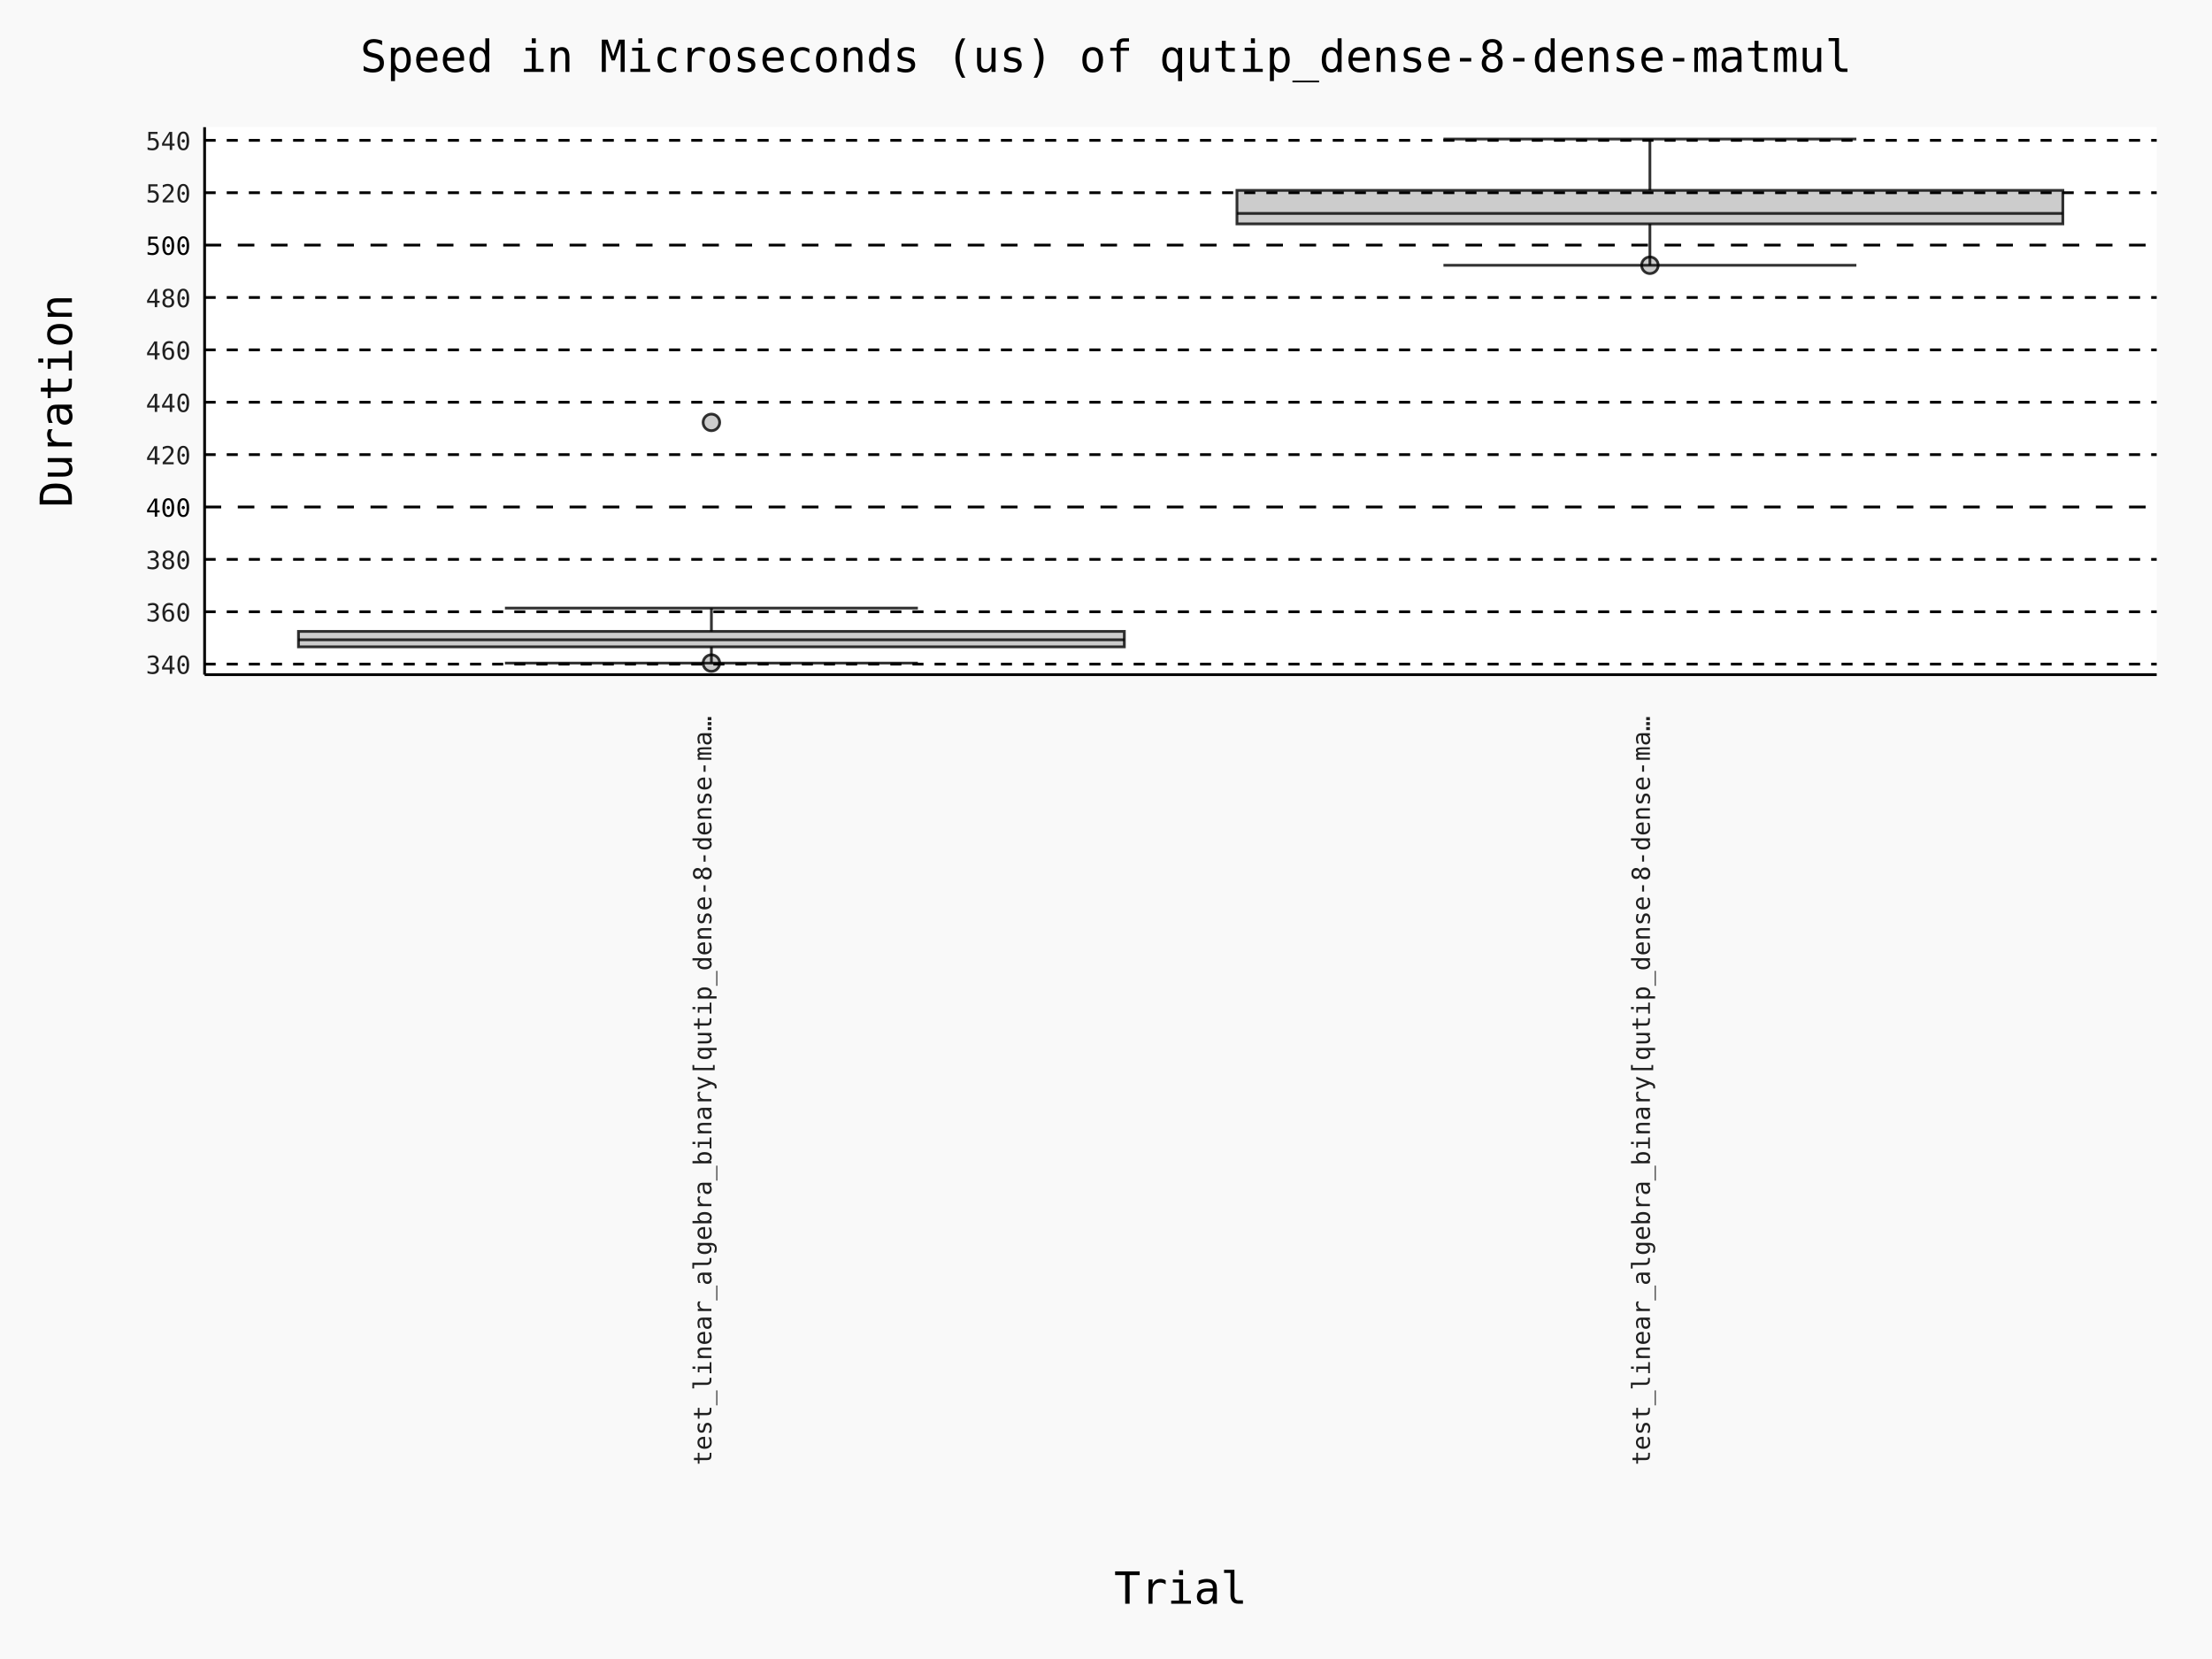
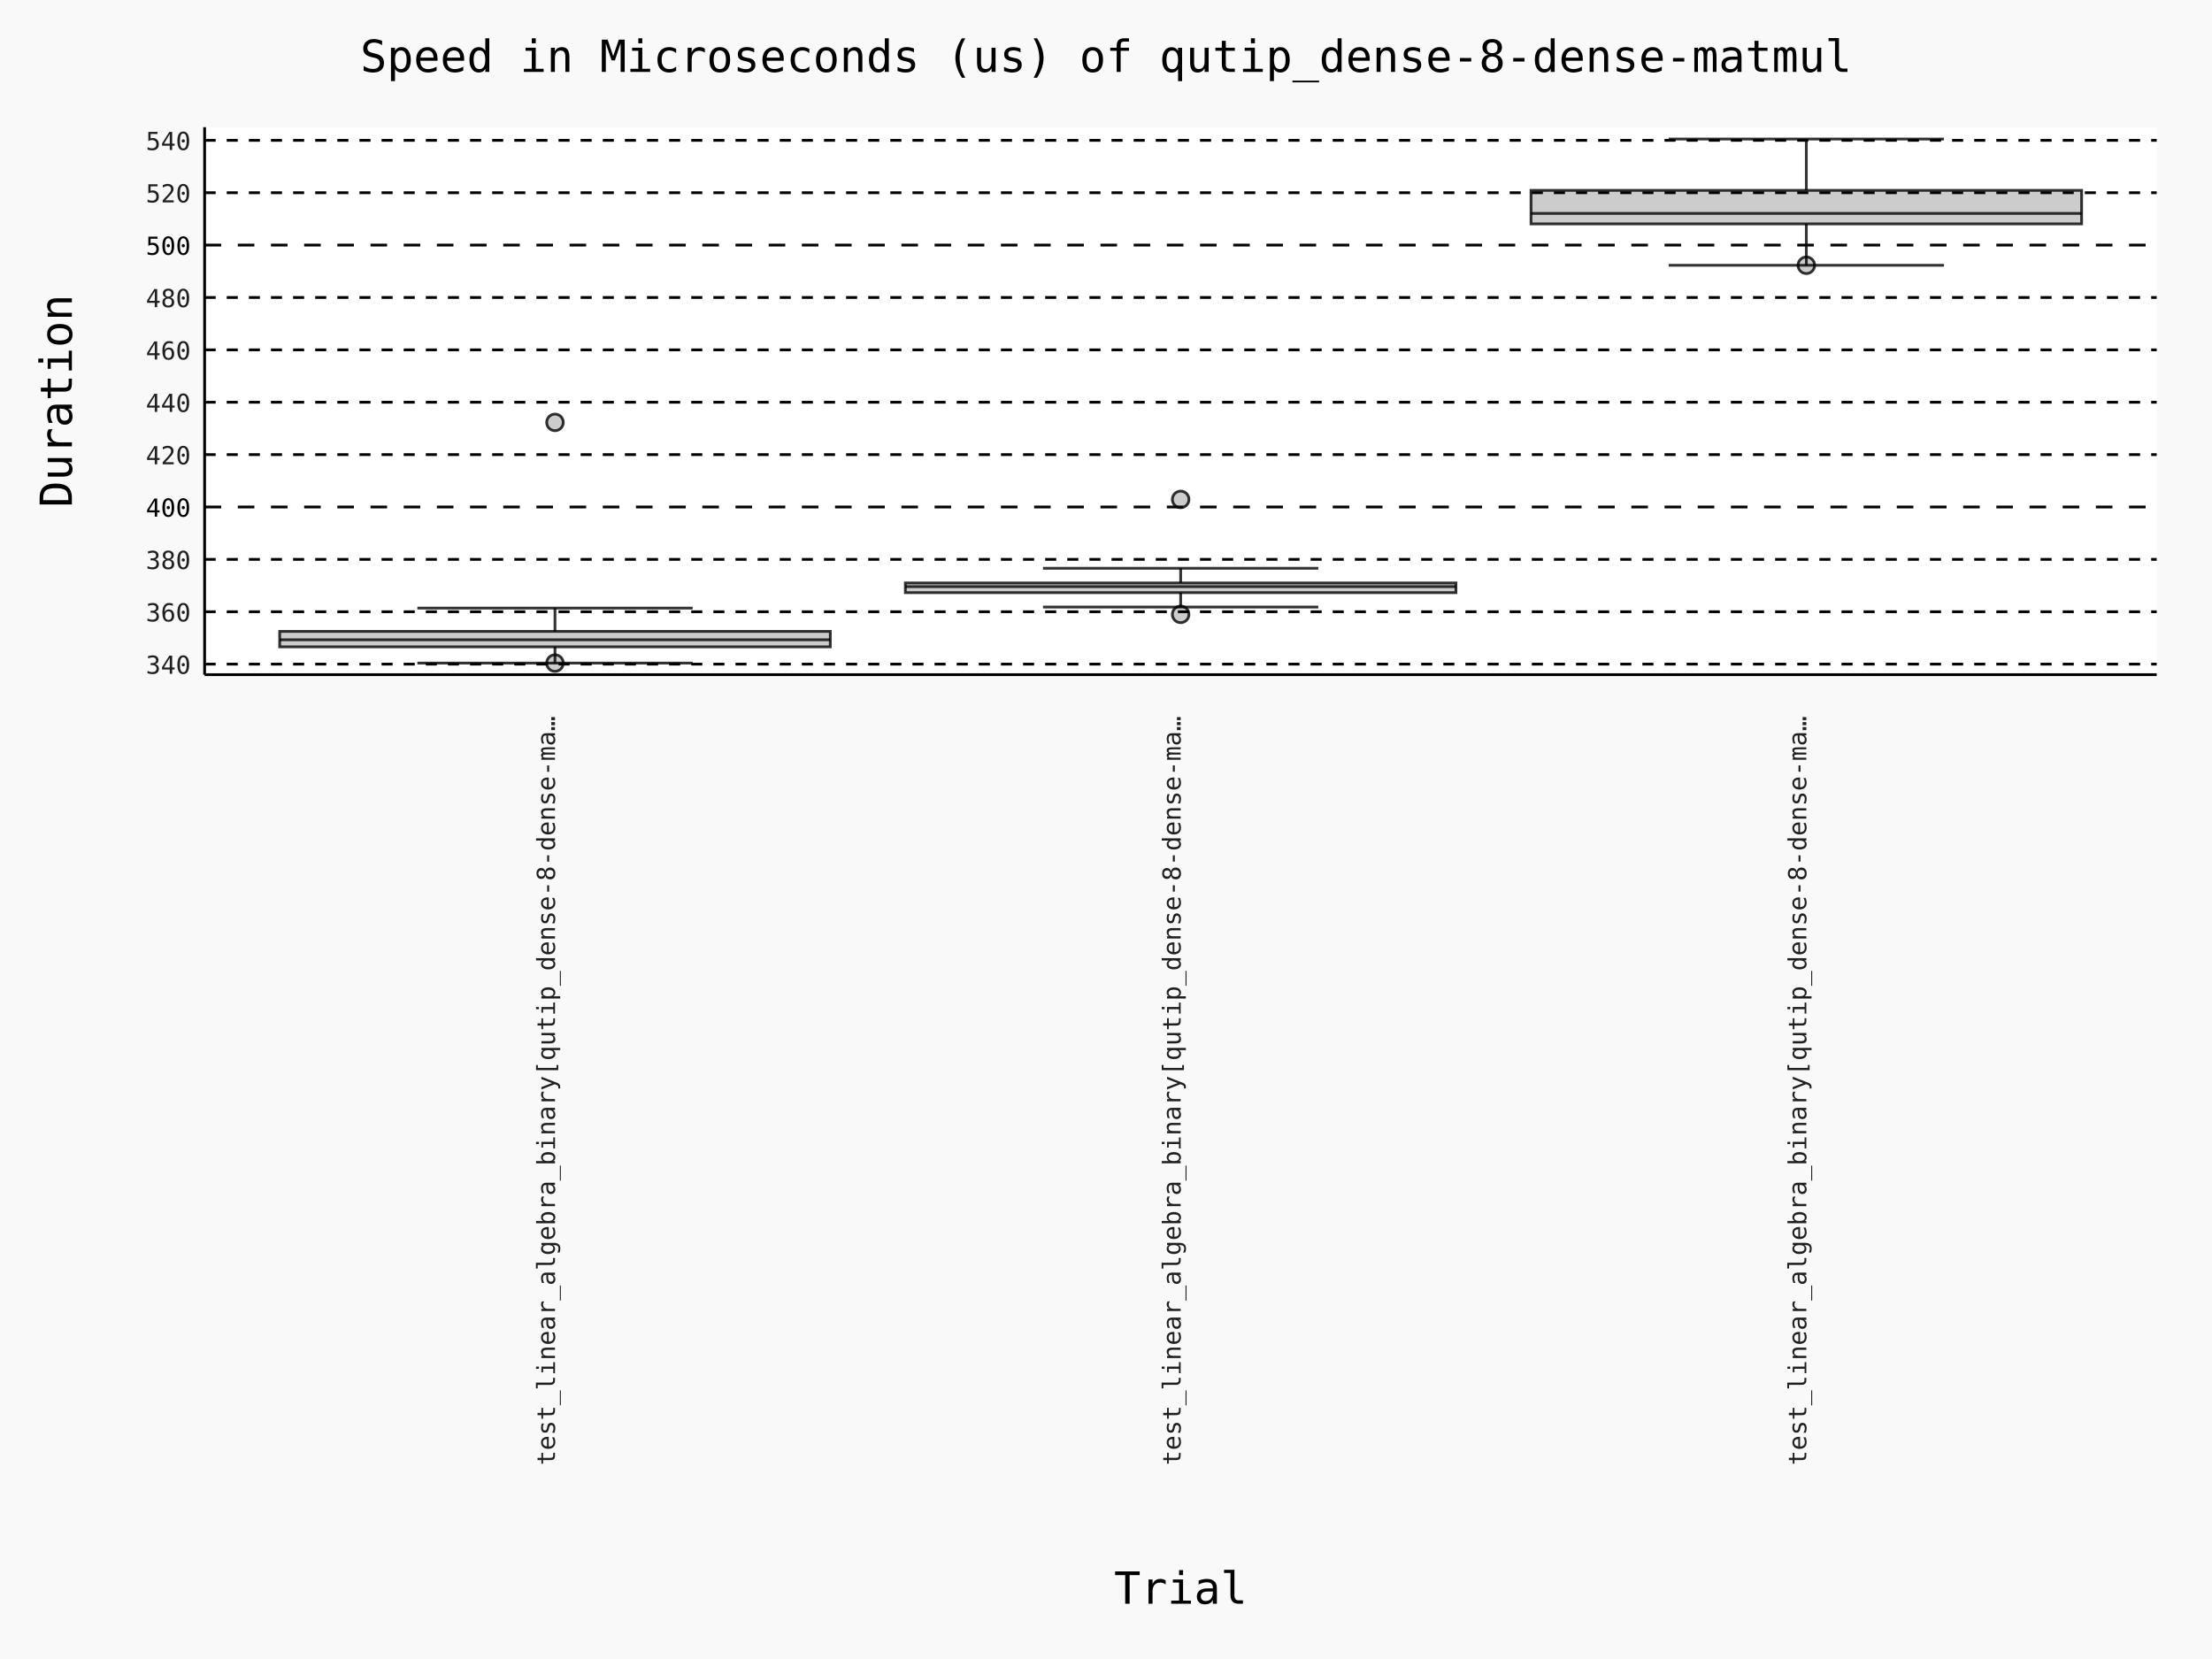
- <svg xmlns="http://www.w3.org/2000/svg" id="chart-3b26e518-b3ae-4149-aef8-55d1beb599a0" class="pygal-chart" viewBox="0 0 800 600">
+ <svg xmlns="http://www.w3.org/2000/svg" id="chart-f2fe6e1a-0179-43c6-b1ef-c412a819ea35" class="pygal-chart" viewBox="0 0 800 600">
  <defs>
-     <style type="text/css">#chart-3b26e518-b3ae-4149-aef8-55d1beb599a0{-webkit-user-select:none;-webkit-font-smoothing:antialiased;font-family:Consolas,"Deja Vu Sans Mono","Bitstream Vera Sans Mono","Courier New",monospace}#chart-3b26e518-b3ae-4149-aef8-55d1beb599a0 .title{font-family:Consolas,"Deja Vu Sans Mono","Bitstream Vera Sans Mono","Courier New",monospace;font-size:16px}#chart-3b26e518-b3ae-4149-aef8-55d1beb599a0 .legends .legend text{font-family:Consolas,"Deja Vu Sans Mono","Bitstream Vera Sans Mono","Courier New",monospace;font-size:14px}#chart-3b26e518-b3ae-4149-aef8-55d1beb599a0 .axis text{font-family:Consolas,"Deja Vu Sans Mono","Bitstream Vera Sans Mono","Courier New",monospace;font-size:10px}#chart-3b26e518-b3ae-4149-aef8-55d1beb599a0 .axis text.major{font-family:Consolas,"Deja Vu Sans Mono","Bitstream Vera Sans Mono","Courier New",monospace;font-size:10px}#chart-3b26e518-b3ae-4149-aef8-55d1beb599a0 .text-overlay text.value{font-family:Consolas,"Deja Vu Sans Mono","Bitstream Vera Sans Mono","Courier New",monospace;font-size:16px}#chart-3b26e518-b3ae-4149-aef8-55d1beb599a0 .text-overlay text.label{font-family:Consolas,"Deja Vu Sans Mono","Bitstream Vera Sans Mono","Courier New",monospace;font-size:10px}#chart-3b26e518-b3ae-4149-aef8-55d1beb599a0 .tooltip{font-family:Consolas,"Deja Vu Sans Mono","Bitstream Vera Sans Mono","Courier New",monospace;font-size:14px}#chart-3b26e518-b3ae-4149-aef8-55d1beb599a0 text.no_data{font-family:Consolas,"Deja Vu Sans Mono","Bitstream Vera Sans Mono","Courier New",monospace;font-size:64px}
- #chart-3b26e518-b3ae-4149-aef8-55d1beb599a0{background-color:rgba(249,249,249,1)}#chart-3b26e518-b3ae-4149-aef8-55d1beb599a0 path,#chart-3b26e518-b3ae-4149-aef8-55d1beb599a0 line,#chart-3b26e518-b3ae-4149-aef8-55d1beb599a0 rect,#chart-3b26e518-b3ae-4149-aef8-55d1beb599a0 circle{-webkit-transition:150ms;-moz-transition:150ms;transition:150ms}#chart-3b26e518-b3ae-4149-aef8-55d1beb599a0 .graph &gt; .background{fill:rgba(249,249,249,1)}#chart-3b26e518-b3ae-4149-aef8-55d1beb599a0 .plot &gt; .background{fill:rgba(255,255,255,1)}#chart-3b26e518-b3ae-4149-aef8-55d1beb599a0 .graph{fill:rgba(0,0,0,.87)}#chart-3b26e518-b3ae-4149-aef8-55d1beb599a0 text.no_data{fill:rgba(0,0,0,1)}#chart-3b26e518-b3ae-4149-aef8-55d1beb599a0 .title{fill:rgba(0,0,0,1)}#chart-3b26e518-b3ae-4149-aef8-55d1beb599a0 .legends .legend text{fill:rgba(0,0,0,.87)}#chart-3b26e518-b3ae-4149-aef8-55d1beb599a0 .legends .legend:hover text{fill:rgba(0,0,0,1)}#chart-3b26e518-b3ae-4149-aef8-55d1beb599a0 .axis .line{stroke:rgba(0,0,0,1)}#chart-3b26e518-b3ae-4149-aef8-55d1beb599a0 .axis .guide.line{stroke:rgba(0,0,0,.54)}#chart-3b26e518-b3ae-4149-aef8-55d1beb599a0 .axis .major.line{stroke:rgba(0,0,0,.87)}#chart-3b26e518-b3ae-4149-aef8-55d1beb599a0 .axis text.major{fill:rgba(0,0,0,1)}#chart-3b26e518-b3ae-4149-aef8-55d1beb599a0 .axis.y .guides:hover .guide.line,#chart-3b26e518-b3ae-4149-aef8-55d1beb599a0 .line-graph .axis.x .guides:hover .guide.line,#chart-3b26e518-b3ae-4149-aef8-55d1beb599a0 .stackedline-graph .axis.x .guides:hover .guide.line,#chart-3b26e518-b3ae-4149-aef8-55d1beb599a0 .xy-graph .axis.x .guides:hover .guide.line{stroke:rgba(0,0,0,1)}#chart-3b26e518-b3ae-4149-aef8-55d1beb599a0 .axis .guides:hover text{fill:rgba(0,0,0,1)}#chart-3b26e518-b3ae-4149-aef8-55d1beb599a0 .reactive{fill-opacity:.7;stroke-opacity:.8;stroke-width:1}#chart-3b26e518-b3ae-4149-aef8-55d1beb599a0 .ci{stroke:rgba(0,0,0,.87)}#chart-3b26e518-b3ae-4149-aef8-55d1beb599a0 .reactive.active,#chart-3b26e518-b3ae-4149-aef8-55d1beb599a0 .active .reactive{fill-opacity:.8;stroke-opacity:.9;stroke-width:4}#chart-3b26e518-b3ae-4149-aef8-55d1beb599a0 .ci .reactive.active{stroke-width:1.5}#chart-3b26e518-b3ae-4149-aef8-55d1beb599a0 .series text{fill:rgba(0,0,0,1)}#chart-3b26e518-b3ae-4149-aef8-55d1beb599a0 .tooltip rect{fill:rgba(255,255,255,1);stroke:rgba(0,0,0,1);-webkit-transition:opacity 150ms;-moz-transition:opacity 150ms;transition:opacity 150ms}#chart-3b26e518-b3ae-4149-aef8-55d1beb599a0 .tooltip .label{fill:rgba(0,0,0,.87)}#chart-3b26e518-b3ae-4149-aef8-55d1beb599a0 .tooltip .label{fill:rgba(0,0,0,.87)}#chart-3b26e518-b3ae-4149-aef8-55d1beb599a0 .tooltip .legend{font-size:.8em;fill:rgba(0,0,0,.54)}#chart-3b26e518-b3ae-4149-aef8-55d1beb599a0 .tooltip .x_label{font-size:.6em;fill:rgba(0,0,0,1)}#chart-3b26e518-b3ae-4149-aef8-55d1beb599a0 .tooltip .xlink{font-size:.5em;text-decoration:underline}#chart-3b26e518-b3ae-4149-aef8-55d1beb599a0 .tooltip .value{font-size:1.5em}#chart-3b26e518-b3ae-4149-aef8-55d1beb599a0 .bound{font-size:.5em}#chart-3b26e518-b3ae-4149-aef8-55d1beb599a0 .max-value{font-size:.75em;fill:rgba(0,0,0,.54)}#chart-3b26e518-b3ae-4149-aef8-55d1beb599a0 .map-element{fill:rgba(255,255,255,1);stroke:rgba(0,0,0,.54) !important}#chart-3b26e518-b3ae-4149-aef8-55d1beb599a0 .map-element .reactive{fill-opacity:inherit;stroke-opacity:inherit}#chart-3b26e518-b3ae-4149-aef8-55d1beb599a0 .color-0,#chart-3b26e518-b3ae-4149-aef8-55d1beb599a0 .color-0 a:visited{stroke:#000000;fill:#000000}#chart-3b26e518-b3ae-4149-aef8-55d1beb599a0 .color-1,#chart-3b26e518-b3ae-4149-aef8-55d1beb599a0 .color-1 a:visited{stroke:#000000;fill:#000000}#chart-3b26e518-b3ae-4149-aef8-55d1beb599a0 .text-overlay .color-0 text{fill:white}#chart-3b26e518-b3ae-4149-aef8-55d1beb599a0 .text-overlay .color-1 text{fill:white}
- #chart-3b26e518-b3ae-4149-aef8-55d1beb599a0 text.no_data{text-anchor:middle}#chart-3b26e518-b3ae-4149-aef8-55d1beb599a0 .guide.line{fill:none}#chart-3b26e518-b3ae-4149-aef8-55d1beb599a0 .centered{text-anchor:middle}#chart-3b26e518-b3ae-4149-aef8-55d1beb599a0 .title{text-anchor:middle}#chart-3b26e518-b3ae-4149-aef8-55d1beb599a0 .legends .legend text{fill-opacity:1}#chart-3b26e518-b3ae-4149-aef8-55d1beb599a0 .axis.x text{text-anchor:middle}#chart-3b26e518-b3ae-4149-aef8-55d1beb599a0 .axis.x:not(.web) text[transform]{text-anchor:start}#chart-3b26e518-b3ae-4149-aef8-55d1beb599a0 .axis.x:not(.web) text[transform].backwards{text-anchor:end}#chart-3b26e518-b3ae-4149-aef8-55d1beb599a0 .axis.y text{text-anchor:end}#chart-3b26e518-b3ae-4149-aef8-55d1beb599a0 .axis.y text[transform].backwards{text-anchor:start}#chart-3b26e518-b3ae-4149-aef8-55d1beb599a0 .axis.y2 text{text-anchor:start}#chart-3b26e518-b3ae-4149-aef8-55d1beb599a0 .axis.y2 text[transform].backwards{text-anchor:end}#chart-3b26e518-b3ae-4149-aef8-55d1beb599a0 .axis .guide.line{stroke-dasharray:4,4;stroke:black}#chart-3b26e518-b3ae-4149-aef8-55d1beb599a0 .axis .major.guide.line{stroke-dasharray:6,6;stroke:black}#chart-3b26e518-b3ae-4149-aef8-55d1beb599a0 .horizontal .axis.y .guide.line,#chart-3b26e518-b3ae-4149-aef8-55d1beb599a0 .horizontal .axis.y2 .guide.line,#chart-3b26e518-b3ae-4149-aef8-55d1beb599a0 .vertical .axis.x .guide.line{opacity:0}#chart-3b26e518-b3ae-4149-aef8-55d1beb599a0 .horizontal .axis.always_show .guide.line,#chart-3b26e518-b3ae-4149-aef8-55d1beb599a0 .vertical .axis.always_show .guide.line{opacity:1 !important}#chart-3b26e518-b3ae-4149-aef8-55d1beb599a0 .axis.y .guides:hover .guide.line,#chart-3b26e518-b3ae-4149-aef8-55d1beb599a0 .axis.y2 .guides:hover .guide.line,#chart-3b26e518-b3ae-4149-aef8-55d1beb599a0 .axis.x .guides:hover .guide.line{opacity:1}#chart-3b26e518-b3ae-4149-aef8-55d1beb599a0 .axis .guides:hover text{opacity:1}#chart-3b26e518-b3ae-4149-aef8-55d1beb599a0 .nofill{fill:none}#chart-3b26e518-b3ae-4149-aef8-55d1beb599a0 .subtle-fill{fill-opacity:.2}#chart-3b26e518-b3ae-4149-aef8-55d1beb599a0 .dot{stroke-width:1px;fill-opacity:1;stroke-opacity:1}#chart-3b26e518-b3ae-4149-aef8-55d1beb599a0 .dot.active{stroke-width:5px}#chart-3b26e518-b3ae-4149-aef8-55d1beb599a0 .dot.negative{fill:transparent}#chart-3b26e518-b3ae-4149-aef8-55d1beb599a0 text,#chart-3b26e518-b3ae-4149-aef8-55d1beb599a0 tspan{stroke:none !important}#chart-3b26e518-b3ae-4149-aef8-55d1beb599a0 .series text.active{opacity:1}#chart-3b26e518-b3ae-4149-aef8-55d1beb599a0 .tooltip rect{fill-opacity:.95;stroke-width:.5}#chart-3b26e518-b3ae-4149-aef8-55d1beb599a0 .tooltip text{fill-opacity:1}#chart-3b26e518-b3ae-4149-aef8-55d1beb599a0 .showable{visibility:hidden}#chart-3b26e518-b3ae-4149-aef8-55d1beb599a0 .showable.shown{visibility:visible}#chart-3b26e518-b3ae-4149-aef8-55d1beb599a0 .gauge-background{fill:rgba(229,229,229,1);stroke:none}#chart-3b26e518-b3ae-4149-aef8-55d1beb599a0 .bg-lines{stroke:rgba(249,249,249,1);stroke-width:2px}
+     <style type="text/css">#chart-f2fe6e1a-0179-43c6-b1ef-c412a819ea35{-webkit-user-select:none;-webkit-font-smoothing:antialiased;font-family:Consolas,"Deja Vu Sans Mono","Bitstream Vera Sans Mono","Courier New",monospace}#chart-f2fe6e1a-0179-43c6-b1ef-c412a819ea35 .title{font-family:Consolas,"Deja Vu Sans Mono","Bitstream Vera Sans Mono","Courier New",monospace;font-size:16px}#chart-f2fe6e1a-0179-43c6-b1ef-c412a819ea35 .legends .legend text{font-family:Consolas,"Deja Vu Sans Mono","Bitstream Vera Sans Mono","Courier New",monospace;font-size:14px}#chart-f2fe6e1a-0179-43c6-b1ef-c412a819ea35 .axis text{font-family:Consolas,"Deja Vu Sans Mono","Bitstream Vera Sans Mono","Courier New",monospace;font-size:10px}#chart-f2fe6e1a-0179-43c6-b1ef-c412a819ea35 .axis text.major{font-family:Consolas,"Deja Vu Sans Mono","Bitstream Vera Sans Mono","Courier New",monospace;font-size:10px}#chart-f2fe6e1a-0179-43c6-b1ef-c412a819ea35 .text-overlay text.value{font-family:Consolas,"Deja Vu Sans Mono","Bitstream Vera Sans Mono","Courier New",monospace;font-size:16px}#chart-f2fe6e1a-0179-43c6-b1ef-c412a819ea35 .text-overlay text.label{font-family:Consolas,"Deja Vu Sans Mono","Bitstream Vera Sans Mono","Courier New",monospace;font-size:10px}#chart-f2fe6e1a-0179-43c6-b1ef-c412a819ea35 .tooltip{font-family:Consolas,"Deja Vu Sans Mono","Bitstream Vera Sans Mono","Courier New",monospace;font-size:14px}#chart-f2fe6e1a-0179-43c6-b1ef-c412a819ea35 text.no_data{font-family:Consolas,"Deja Vu Sans Mono","Bitstream Vera Sans Mono","Courier New",monospace;font-size:64px}
+ #chart-f2fe6e1a-0179-43c6-b1ef-c412a819ea35{background-color:rgba(249,249,249,1)}#chart-f2fe6e1a-0179-43c6-b1ef-c412a819ea35 path,#chart-f2fe6e1a-0179-43c6-b1ef-c412a819ea35 line,#chart-f2fe6e1a-0179-43c6-b1ef-c412a819ea35 rect,#chart-f2fe6e1a-0179-43c6-b1ef-c412a819ea35 circle{-webkit-transition:150ms;-moz-transition:150ms;transition:150ms}#chart-f2fe6e1a-0179-43c6-b1ef-c412a819ea35 .graph &gt; .background{fill:rgba(249,249,249,1)}#chart-f2fe6e1a-0179-43c6-b1ef-c412a819ea35 .plot &gt; .background{fill:rgba(255,255,255,1)}#chart-f2fe6e1a-0179-43c6-b1ef-c412a819ea35 .graph{fill:rgba(0,0,0,.87)}#chart-f2fe6e1a-0179-43c6-b1ef-c412a819ea35 text.no_data{fill:rgba(0,0,0,1)}#chart-f2fe6e1a-0179-43c6-b1ef-c412a819ea35 .title{fill:rgba(0,0,0,1)}#chart-f2fe6e1a-0179-43c6-b1ef-c412a819ea35 .legends .legend text{fill:rgba(0,0,0,.87)}#chart-f2fe6e1a-0179-43c6-b1ef-c412a819ea35 .legends .legend:hover text{fill:rgba(0,0,0,1)}#chart-f2fe6e1a-0179-43c6-b1ef-c412a819ea35 .axis .line{stroke:rgba(0,0,0,1)}#chart-f2fe6e1a-0179-43c6-b1ef-c412a819ea35 .axis .guide.line{stroke:rgba(0,0,0,.54)}#chart-f2fe6e1a-0179-43c6-b1ef-c412a819ea35 .axis .major.line{stroke:rgba(0,0,0,.87)}#chart-f2fe6e1a-0179-43c6-b1ef-c412a819ea35 .axis text.major{fill:rgba(0,0,0,1)}#chart-f2fe6e1a-0179-43c6-b1ef-c412a819ea35 .axis.y .guides:hover .guide.line,#chart-f2fe6e1a-0179-43c6-b1ef-c412a819ea35 .line-graph .axis.x .guides:hover .guide.line,#chart-f2fe6e1a-0179-43c6-b1ef-c412a819ea35 .stackedline-graph .axis.x .guides:hover .guide.line,#chart-f2fe6e1a-0179-43c6-b1ef-c412a819ea35 .xy-graph .axis.x .guides:hover .guide.line{stroke:rgba(0,0,0,1)}#chart-f2fe6e1a-0179-43c6-b1ef-c412a819ea35 .axis .guides:hover text{fill:rgba(0,0,0,1)}#chart-f2fe6e1a-0179-43c6-b1ef-c412a819ea35 .reactive{fill-opacity:.7;stroke-opacity:.8;stroke-width:1}#chart-f2fe6e1a-0179-43c6-b1ef-c412a819ea35 .ci{stroke:rgba(0,0,0,.87)}#chart-f2fe6e1a-0179-43c6-b1ef-c412a819ea35 .reactive.active,#chart-f2fe6e1a-0179-43c6-b1ef-c412a819ea35 .active .reactive{fill-opacity:.8;stroke-opacity:.9;stroke-width:4}#chart-f2fe6e1a-0179-43c6-b1ef-c412a819ea35 .ci .reactive.active{stroke-width:1.5}#chart-f2fe6e1a-0179-43c6-b1ef-c412a819ea35 .series text{fill:rgba(0,0,0,1)}#chart-f2fe6e1a-0179-43c6-b1ef-c412a819ea35 .tooltip rect{fill:rgba(255,255,255,1);stroke:rgba(0,0,0,1);-webkit-transition:opacity 150ms;-moz-transition:opacity 150ms;transition:opacity 150ms}#chart-f2fe6e1a-0179-43c6-b1ef-c412a819ea35 .tooltip .label{fill:rgba(0,0,0,.87)}#chart-f2fe6e1a-0179-43c6-b1ef-c412a819ea35 .tooltip .label{fill:rgba(0,0,0,.87)}#chart-f2fe6e1a-0179-43c6-b1ef-c412a819ea35 .tooltip .legend{font-size:.8em;fill:rgba(0,0,0,.54)}#chart-f2fe6e1a-0179-43c6-b1ef-c412a819ea35 .tooltip .x_label{font-size:.6em;fill:rgba(0,0,0,1)}#chart-f2fe6e1a-0179-43c6-b1ef-c412a819ea35 .tooltip .xlink{font-size:.5em;text-decoration:underline}#chart-f2fe6e1a-0179-43c6-b1ef-c412a819ea35 .tooltip .value{font-size:1.5em}#chart-f2fe6e1a-0179-43c6-b1ef-c412a819ea35 .bound{font-size:.5em}#chart-f2fe6e1a-0179-43c6-b1ef-c412a819ea35 .max-value{font-size:.75em;fill:rgba(0,0,0,.54)}#chart-f2fe6e1a-0179-43c6-b1ef-c412a819ea35 .map-element{fill:rgba(255,255,255,1);stroke:rgba(0,0,0,.54) !important}#chart-f2fe6e1a-0179-43c6-b1ef-c412a819ea35 .map-element .reactive{fill-opacity:inherit;stroke-opacity:inherit}#chart-f2fe6e1a-0179-43c6-b1ef-c412a819ea35 .color-0,#chart-f2fe6e1a-0179-43c6-b1ef-c412a819ea35 .color-0 a:visited{stroke:#000000;fill:#000000}#chart-f2fe6e1a-0179-43c6-b1ef-c412a819ea35 .color-1,#chart-f2fe6e1a-0179-43c6-b1ef-c412a819ea35 .color-1 a:visited{stroke:#000000;fill:#000000}#chart-f2fe6e1a-0179-43c6-b1ef-c412a819ea35 .color-2,#chart-f2fe6e1a-0179-43c6-b1ef-c412a819ea35 .color-2 a:visited{stroke:#000000;fill:#000000}#chart-f2fe6e1a-0179-43c6-b1ef-c412a819ea35 .text-overlay .color-0 text{fill:white}#chart-f2fe6e1a-0179-43c6-b1ef-c412a819ea35 .text-overlay .color-1 text{fill:white}#chart-f2fe6e1a-0179-43c6-b1ef-c412a819ea35 .text-overlay .color-2 text{fill:white}
+ #chart-f2fe6e1a-0179-43c6-b1ef-c412a819ea35 text.no_data{text-anchor:middle}#chart-f2fe6e1a-0179-43c6-b1ef-c412a819ea35 .guide.line{fill:none}#chart-f2fe6e1a-0179-43c6-b1ef-c412a819ea35 .centered{text-anchor:middle}#chart-f2fe6e1a-0179-43c6-b1ef-c412a819ea35 .title{text-anchor:middle}#chart-f2fe6e1a-0179-43c6-b1ef-c412a819ea35 .legends .legend text{fill-opacity:1}#chart-f2fe6e1a-0179-43c6-b1ef-c412a819ea35 .axis.x text{text-anchor:middle}#chart-f2fe6e1a-0179-43c6-b1ef-c412a819ea35 .axis.x:not(.web) text[transform]{text-anchor:start}#chart-f2fe6e1a-0179-43c6-b1ef-c412a819ea35 .axis.x:not(.web) text[transform].backwards{text-anchor:end}#chart-f2fe6e1a-0179-43c6-b1ef-c412a819ea35 .axis.y text{text-anchor:end}#chart-f2fe6e1a-0179-43c6-b1ef-c412a819ea35 .axis.y text[transform].backwards{text-anchor:start}#chart-f2fe6e1a-0179-43c6-b1ef-c412a819ea35 .axis.y2 text{text-anchor:start}#chart-f2fe6e1a-0179-43c6-b1ef-c412a819ea35 .axis.y2 text[transform].backwards{text-anchor:end}#chart-f2fe6e1a-0179-43c6-b1ef-c412a819ea35 .axis .guide.line{stroke-dasharray:4,4;stroke:black}#chart-f2fe6e1a-0179-43c6-b1ef-c412a819ea35 .axis .major.guide.line{stroke-dasharray:6,6;stroke:black}#chart-f2fe6e1a-0179-43c6-b1ef-c412a819ea35 .horizontal .axis.y .guide.line,#chart-f2fe6e1a-0179-43c6-b1ef-c412a819ea35 .horizontal .axis.y2 .guide.line,#chart-f2fe6e1a-0179-43c6-b1ef-c412a819ea35 .vertical .axis.x .guide.line{opacity:0}#chart-f2fe6e1a-0179-43c6-b1ef-c412a819ea35 .horizontal .axis.always_show .guide.line,#chart-f2fe6e1a-0179-43c6-b1ef-c412a819ea35 .vertical .axis.always_show .guide.line{opacity:1 !important}#chart-f2fe6e1a-0179-43c6-b1ef-c412a819ea35 .axis.y .guides:hover .guide.line,#chart-f2fe6e1a-0179-43c6-b1ef-c412a819ea35 .axis.y2 .guides:hover .guide.line,#chart-f2fe6e1a-0179-43c6-b1ef-c412a819ea35 .axis.x .guides:hover .guide.line{opacity:1}#chart-f2fe6e1a-0179-43c6-b1ef-c412a819ea35 .axis .guides:hover text{opacity:1}#chart-f2fe6e1a-0179-43c6-b1ef-c412a819ea35 .nofill{fill:none}#chart-f2fe6e1a-0179-43c6-b1ef-c412a819ea35 .subtle-fill{fill-opacity:.2}#chart-f2fe6e1a-0179-43c6-b1ef-c412a819ea35 .dot{stroke-width:1px;fill-opacity:1;stroke-opacity:1}#chart-f2fe6e1a-0179-43c6-b1ef-c412a819ea35 .dot.active{stroke-width:5px}#chart-f2fe6e1a-0179-43c6-b1ef-c412a819ea35 .dot.negative{fill:transparent}#chart-f2fe6e1a-0179-43c6-b1ef-c412a819ea35 text,#chart-f2fe6e1a-0179-43c6-b1ef-c412a819ea35 tspan{stroke:none !important}#chart-f2fe6e1a-0179-43c6-b1ef-c412a819ea35 .series text.active{opacity:1}#chart-f2fe6e1a-0179-43c6-b1ef-c412a819ea35 .tooltip rect{fill-opacity:.95;stroke-width:.5}#chart-f2fe6e1a-0179-43c6-b1ef-c412a819ea35 .tooltip text{fill-opacity:1}#chart-f2fe6e1a-0179-43c6-b1ef-c412a819ea35 .showable{visibility:hidden}#chart-f2fe6e1a-0179-43c6-b1ef-c412a819ea35 .showable.shown{visibility:visible}#chart-f2fe6e1a-0179-43c6-b1ef-c412a819ea35 .gauge-background{fill:rgba(229,229,229,1);stroke:none}#chart-f2fe6e1a-0179-43c6-b1ef-c412a819ea35 .bg-lines{stroke:rgba(249,249,249,1);stroke-width:2px}
.tooltip .value{font-size:1em !important}.axis text{font-size:9px !important}</style>
  </defs>
  <g class="graph custombox-graph vertical">
    <rect x="0" y="0" width="800" height="600" class="background" />
    <g transform="translate(74, 46)" class="plot">
      <rect x="0" y="0" width="706.0" height="198.0" class="background" />
      <g class="axis y always_show">
        <path d="M0 198 h706" class="line" />
        <g class="guides">
          <path d="M0 194.192 h706" class="guide line" />
          <text x="-5" y="197.692" class="">340</text>
        </g>
        <g class="guides">
          <path d="M0 175.249 h706" class="guide line" />
          <text x="-5" y="178.749" class="">360</text>
        </g>
        <g class="guides">
          <path d="M0 156.305 h706" class="guide line" />
          <text x="-5" y="159.805" class="">380</text>
        </g>
        <g class="guides">
          <path d="M0 137.361 h706" class="major guide line" />
          <text x="-5" y="140.861" class="major">400</text>
        </g>
        <g class="guides">
          <path d="M0 118.417 h706" class="guide line" />
          <text x="-5" y="121.917" class="">420</text>
        </g>
        <g class="guides">
          <path d="M0 99.474 h706" class="guide line" />
          <text x="-5" y="102.974" class="">440</text>
        </g>
        <g class="guides">
          <path d="M0 80.53 h706" class="guide line" />
          <text x="-5" y="84.03" class="">460</text>
        </g>
        <g class="guides">
          <path d="M0 61.586 h706" class="guide line" />
          <text x="-5" y="65.086" class="">480</text>
        </g>
        <g class="guides">
          <path d="M0 42.642 h706" class="major guide line" />
          <text x="-5" y="46.142" class="major">500</text>
        </g>
        <g class="guides">
          <path d="M0 23.699 h706" class="guide line" />
          <text x="-5" y="27.199" class="">520</text>
        </g>
        <g class="guides">
          <path d="M0 4.755 h706" class="guide line" />
          <text x="-5" y="8.255" class="">540</text>
        </g>
      </g>
      <g class="axis x">
        <path d="M0 0 v198" class="line" />
        <g class="guides">
-           <path d="M183.288 0 v198" class="guide line" />
-           <text x="183.288" y="213.0" class="backwards" transform="rotate(270 183.2885 213)">test_linear_algebra_binary[qutip_dense-8-dense-ma…</text>
+           <path d="M126.718 0 v198" class="guide line" />
+           <text x="126.718" y="213.0" class="backwards" transform="rotate(270 126.7179 213)">test_linear_algebra_binary[qutip_dense-8-dense-ma…</text>
        </g>
        <g class="guides">
-           <path d="M522.712 0 v198" class="guide line" />
-           <text x="522.712" y="213.0" class="backwards" transform="rotate(270 522.7115 213)">test_linear_algebra_binary[qutip_dense-8-dense-ma…</text>
+           <path d="M353 0 v198" class="guide line" />
+           <text x="353.0" y="213.0" class="backwards" transform="rotate(270 353 213)">test_linear_algebra_binary[qutip_dense-8-dense-ma…</text>
+         </g>
+         <g class="guides">
+           <path d="M579.282 0 v198" class="guide line" />
+           <text x="579.282" y="213.0" class="backwards" transform="rotate(270 579.2821 213)">test_linear_algebra_binary[qutip_dense-8-dense-ma…</text>
        </g>
      </g>
      <g class="series serie-0 color-0">
        <g class="boxes">
          <g class="box">
-             <path stroke-width="3" d="M108.615 193.812 L257.962 193.812" class="reactive tooltip-trigger" />
-             <path stroke-width="3" d="M33.942 185.383 L332.635 185.383" class="reactive tooltip-trigger" />
-             <path stroke-width="3" d="M108.615 173.922 L257.962 173.922" class="reactive tooltip-trigger" />
-             <path stroke-width="2" d="M183.288 193.812 L183.288 187.94" class="reactive tooltip-trigger" />
-             <path stroke-width="2" d="M183.288 173.922 L183.288 182.352" class="reactive tooltip-trigger" />
-             <rect x="33.942" y="182.352" height="5.588" width="298.692" class="subtle-fill reactive tooltip-trigger" />
-             <circle cx="183.288" cy="193.812" r="3" class="subtle-fill reactive tooltip-trigger" />
-             <circle cx="183.288" cy="106.766" r="3" class="subtle-fill reactive tooltip-trigger" />
+             <path stroke-width="3" d="M76.936 193.812 L176.5 193.812" class="reactive tooltip-trigger" />
+             <path stroke-width="3" d="M27.154 185.383 L226.282 185.383" class="reactive tooltip-trigger" />
+             <path stroke-width="3" d="M76.936 173.922 L176.5 173.922" class="reactive tooltip-trigger" />
+             <path stroke-width="2" d="M126.718 193.812 L126.718 187.94" class="reactive tooltip-trigger" />
+             <path stroke-width="2" d="M126.718 173.922 L126.718 182.352" class="reactive tooltip-trigger" />
+             <rect x="27.154" y="182.352" height="5.588" width="199.128" class="subtle-fill reactive tooltip-trigger" />
+             <circle cx="126.718" cy="193.812" r="3" class="subtle-fill reactive tooltip-trigger" />
+             <circle cx="126.718" cy="106.766" r="3" class="subtle-fill reactive tooltip-trigger" />
          </g>
        </g>
      </g>
      <g class="series serie-1 color-1">
        <g class="boxes">
          <g class="box">
-             <path stroke-width="3" d="M448.038 49.939 L597.385 49.939" class="reactive tooltip-trigger" />
-             <path stroke-width="3" d="M373.365 31.185 L672.058 31.185" class="reactive tooltip-trigger" />
-             <path stroke-width="3" d="M448.038 4.285 L597.385 4.285" class="reactive tooltip-trigger" />
-             <path stroke-width="2" d="M522.712 49.939 L522.712 34.973" class="reactive tooltip-trigger" />
-             <path stroke-width="2" d="M522.712 4.285 L522.712 22.849" class="reactive tooltip-trigger" />
-             <rect x="373.365" y="22.849" height="12.124" width="298.692" class="subtle-fill reactive tooltip-trigger" />
-             <circle cx="522.712" cy="49.939" r="3" class="subtle-fill reactive tooltip-trigger" />
-             <circle cx="522.712" cy="-2463.975" r="3" class="subtle-fill reactive tooltip-trigger" />
+             <path stroke-width="3" d="M303.218 173.546 L402.782 173.546" class="reactive tooltip-trigger" />
+             <path stroke-width="3" d="M253.436 166.158 L452.564 166.158" class="reactive tooltip-trigger" />
+             <path stroke-width="3" d="M303.218 159.529 L402.782 159.529" class="reactive tooltip-trigger" />
+             <path stroke-width="2" d="M353 173.546 L353 168.338" class="reactive tooltip-trigger" />
+             <path stroke-width="2" d="M353 159.529 L353 164.833" class="reactive tooltip-trigger" />
+             <rect x="253.436" y="164.833" height="3.505" width="199.128" class="subtle-fill reactive tooltip-trigger" />
+             <circle cx="353" cy="176.199" r="3" class="subtle-fill reactive tooltip-trigger" />
+             <circle cx="353" cy="134.618" r="3" class="subtle-fill reactive tooltip-trigger" />
+           </g>
+         </g>
+       </g>
+       <g class="series serie-2 color-2">
+         <g class="boxes">
+           <g class="box">
+             <path stroke-width="3" d="M529.5 49.939 L629.064 49.939" class="reactive tooltip-trigger" />
+             <path stroke-width="3" d="M479.718 31.185 L678.846 31.185" class="reactive tooltip-trigger" />
+             <path stroke-width="3" d="M529.5 4.285 L629.064 4.285" class="reactive tooltip-trigger" />
+             <path stroke-width="2" d="M579.282 49.939 L579.282 34.973" class="reactive tooltip-trigger" />
+             <path stroke-width="2" d="M579.282 4.285 L579.282 22.849" class="reactive tooltip-trigger" />
+             <rect x="479.718" y="22.849" height="12.124" width="199.128" class="subtle-fill reactive tooltip-trigger" />
+             <circle cx="579.282" cy="49.939" r="3" class="subtle-fill reactive tooltip-trigger" />
+             <circle cx="579.282" cy="-2463.975" r="3" class="subtle-fill reactive tooltip-trigger" />
          </g>
        </g>
      </g>
    </g>
    <g class="titles">
      <text x="400.0" y="26" class="title plot_title">Speed in Microseconds (us) of qutip_dense-8-dense-matmul</text>
      <text x="427.0" y="580.0" class="title">Trial</text>
      <text x="0" y="171.0" class="title" transform="rotate(-90 0 145)">Duration</text>
    </g>
    <g transform="translate(74, 46)" class="plot overlay">
      <g class="series serie-0 color-0" />
      <g class="series serie-1 color-1" />
+       <g class="series serie-2 color-2" />
    </g>
    <g transform="translate(74, 46)" class="plot text-overlay">
      <g class="series serie-0 color-0" />
      <g class="series serie-1 color-1" />
+       <g class="series serie-2 color-2" />
    </g>
    <g transform="translate(74, 46)" class="plot tooltip-overlay">
      <g transform="translate(0 0)" style="opacity: 0" class="tooltip">
        <rect rx="0" ry="0" width="0" height="0" class="tooltip-box" />
        <g class="text" />
      </g>
    </g>
  </g>
</svg>
